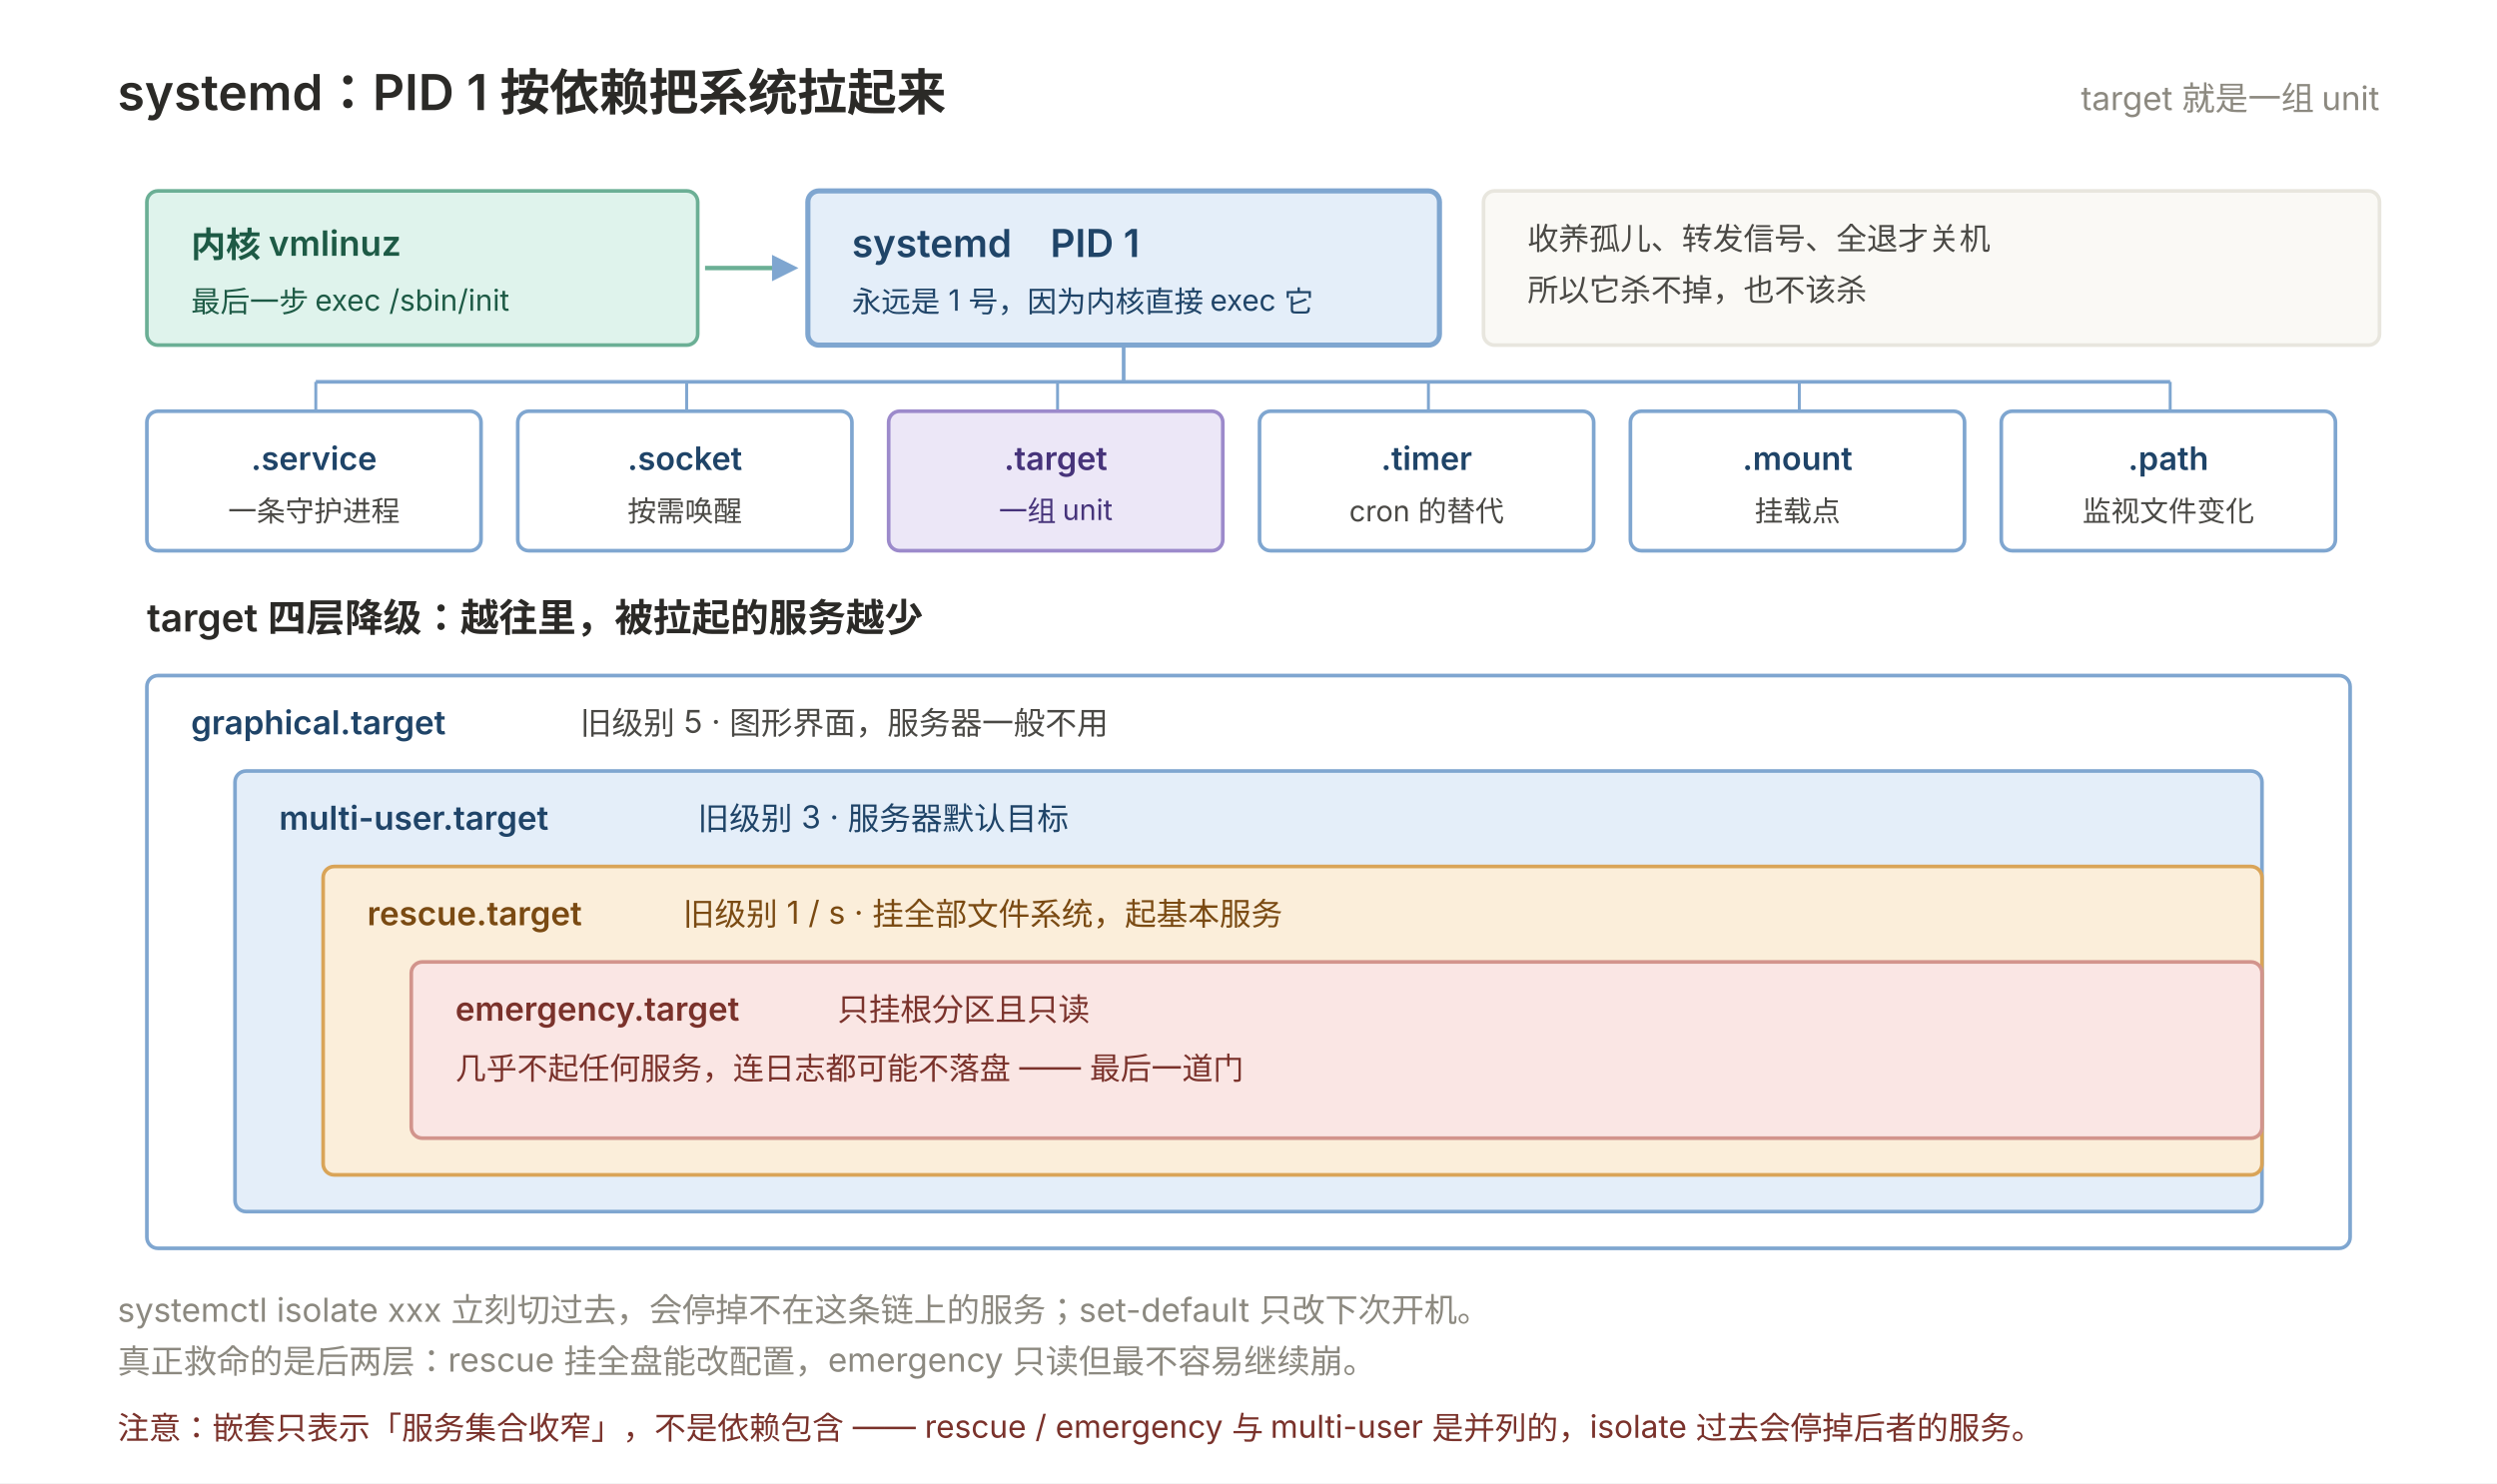
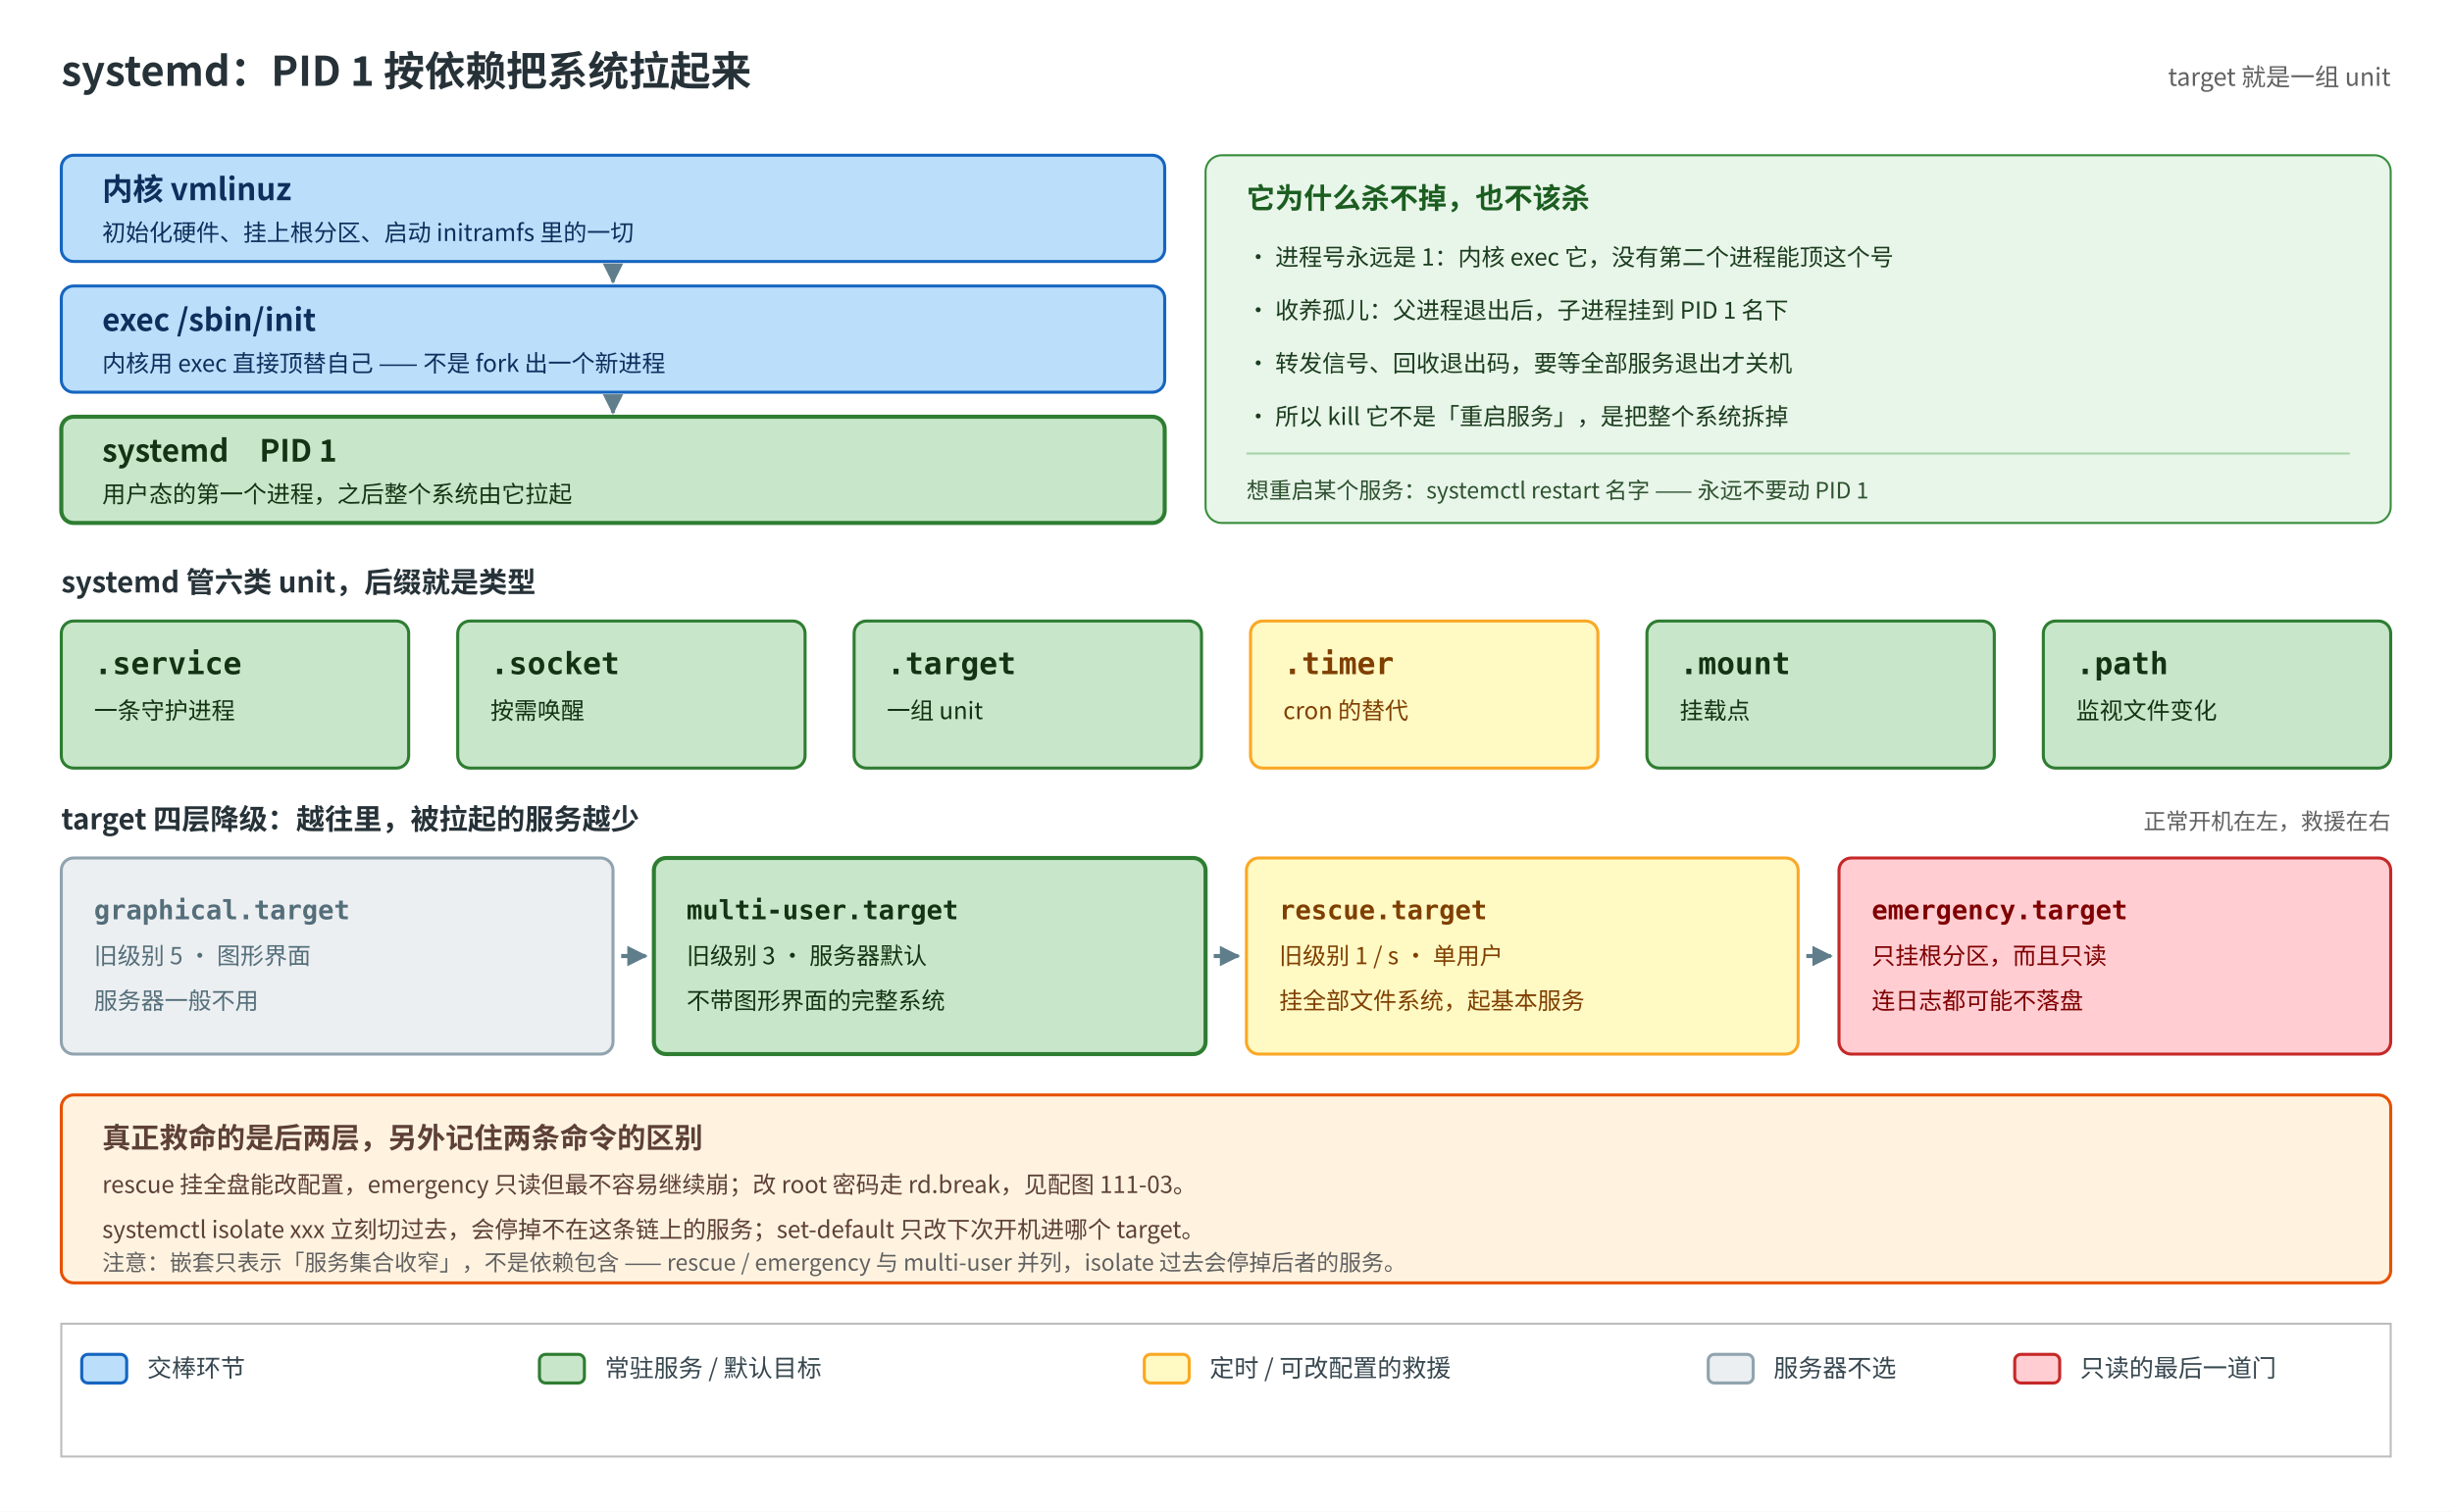
- <svg xmlns="http://www.w3.org/2000/svg" viewBox="0 0 1200 712.94" width="1200" height="712.94" font-family="-apple-system, 'Segoe UI', 'Microsoft YaHei', 'PingFang SC', sans-serif">
-   <g transform="scale(1.764706)">
-     <rect width="680" height="404" fill="#FFFFFF" />
-     <text x="32" y="30" font-size="13.5" font-weight="600" fill="#2B2A27">systemd：PID 1 按依赖把系统拉起来</text>
-     <text x="648" y="30" font-size="9" fill="#8C8980" text-anchor="end">target 就是一组 unit</text>
-     <defs>
-       <marker id="arrBlue3" viewBox="0 0 10 10" refX="8" refY="5" markerWidth="6" markerHeight="6" orient="auto">
-         <path d="M0,0 L10,5 L0,10 z" fill="#7FA6D0" />
-       </marker>
-     </defs>
-     <rect x="40" y="52" width="150" height="42" rx="3" fill="#DFF3EC" stroke="#6BAF95" stroke-width="1" />
-     <text x="52" y="70" font-size="9.5" font-weight="600" fill="#1D5A45">内核 vmlinuz</text>
-     <text x="52" y="85" font-size="8" fill="#1D5A45">最后一步 exec /sbin/init</text>
-     <line x1="192" y1="73" x2="216" y2="73" stroke="#6BAF95" stroke-width="1.2" marker-end="url(#arrBlue3)" />
-     <rect x="220" y="52" width="172" height="42" rx="3" fill="#E4EEF9" stroke="#7FA6D0" stroke-width="1.4" />
-     <text x="232" y="70" font-size="10.5" font-weight="600" fill="#1F4468">systemd　PID 1</text>
-     <text x="232" y="85" font-size="8" fill="#1F4468">永远是 1 号，因为内核直接 exec 它</text>
-     <rect x="404" y="52" width="244" height="42" rx="3" fill="#FAF9F5" stroke="#E8E6DE" stroke-width="1" />
-     <text x="416" y="68" font-size="8.4" fill="#4A4945">收养孤儿、转发信号、全退才关机</text>
-     <text x="416" y="82" font-size="8.4" fill="#4A4945">所以它杀不掉，也不该杀</text>
-     <line x1="86" y1="104" x2="591" y2="104" stroke="#7FA6D0" stroke-width="1" />
-     <line x1="306" y1="94" x2="306" y2="104" stroke="#7FA6D0" stroke-width="1" />
-     <line x1="86" y1="104" x2="86" y2="112" stroke="#7FA6D0" stroke-width="0.8" />
-     <rect x="40" y="112" width="91" height="38" rx="3" fill="#FFFFFF" stroke="#7FA6D0" stroke-width="1" />
-     <text x="85.5" y="128" font-size="8.8" font-weight="600" fill="#1F4468" text-anchor="middle">.service</text>
-     <text x="85.5" y="142" font-size="7.8" fill="#4A4945" text-anchor="middle">一条守护进程</text>
-     <line x1="187" y1="104" x2="187" y2="112" stroke="#7FA6D0" stroke-width="0.8" />
-     <rect x="141" y="112" width="91" height="38" rx="3" fill="#FFFFFF" stroke="#7FA6D0" stroke-width="1" />
-     <text x="186.5" y="128" font-size="8.8" font-weight="600" fill="#1F4468" text-anchor="middle">.socket</text>
-     <text x="186.5" y="142" font-size="7.8" fill="#4A4945" text-anchor="middle">按需唤醒</text>
-     <line x1="288" y1="104" x2="288" y2="112" stroke="#7FA6D0" stroke-width="0.8" />
-     <rect x="242" y="112" width="91" height="38" rx="3" fill="#ECE7F7" stroke="#9C8ACB" stroke-width="1" />
-     <text x="287.5" y="128" font-size="8.8" font-weight="600" fill="#46337A" text-anchor="middle">.target</text>
-     <text x="287.5" y="142" font-size="7.8" fill="#46337A" text-anchor="middle">一组 unit</text>
-     <line x1="389" y1="104" x2="389" y2="112" stroke="#7FA6D0" stroke-width="0.8" />
-     <rect x="343" y="112" width="91" height="38" rx="3" fill="#FFFFFF" stroke="#7FA6D0" stroke-width="1" />
-     <text x="388.5" y="128" font-size="8.8" font-weight="600" fill="#1F4468" text-anchor="middle">.timer</text>
-     <text x="388.5" y="142" font-size="7.8" fill="#4A4945" text-anchor="middle">cron 的替代</text>
-     <line x1="490" y1="104" x2="490" y2="112" stroke="#7FA6D0" stroke-width="0.8" />
-     <rect x="444" y="112" width="91" height="38" rx="3" fill="#FFFFFF" stroke="#7FA6D0" stroke-width="1" />
-     <text x="489.5" y="128" font-size="8.8" font-weight="600" fill="#1F4468" text-anchor="middle">.mount</text>
-     <text x="489.5" y="142" font-size="7.8" fill="#4A4945" text-anchor="middle">挂载点</text>
-     <line x1="591" y1="104" x2="591" y2="112" stroke="#7FA6D0" stroke-width="0.8" />
-     <rect x="545" y="112" width="91" height="38" rx="3" fill="#FFFFFF" stroke="#7FA6D0" stroke-width="1" />
-     <text x="590.5" y="128" font-size="8.8" font-weight="600" fill="#1F4468" text-anchor="middle">.path</text>
-     <text x="590.5" y="142" font-size="7.8" fill="#4A4945" text-anchor="middle">监视文件变化</text>
-     <text x="40" y="172" font-size="10.5" font-weight="600" fill="#2B2A27">target 四层降级：越往里，被拉起的服务越少</text>
-     <rect x="40" y="184" width="600" height="156" rx="3" fill="#FFFFFF" stroke="#7FA6D0" stroke-width="1" />
-     <text x="52" y="200" font-size="9" font-weight="600" fill="#1F4468">graphical.target</text>
-     <text x="158" y="200" font-size="8.6" fill="#4A4945">旧级别 5 · 图形界面，服务器一般不用</text>
-     <rect x="64" y="210" width="552" height="120" rx="3" fill="#E4EEF9" stroke="#7FA6D0" stroke-width="1" />
-     <text x="76" y="226" font-size="9" font-weight="600" fill="#1F4468">multi-user.target</text>
-     <text x="190" y="226" font-size="8.6" fill="#1F4468">旧级别 3 · 服务器默认目标</text>
-     <rect x="88" y="236" width="528" height="84" rx="3" fill="#FBEEDA" stroke="#D9A458" stroke-width="1" />
-     <text x="100" y="252" font-size="9" font-weight="600" fill="#7A4A12">rescue.target</text>
-     <text x="186" y="252" font-size="8.6" fill="#7A4A12">旧级别 1 / s · 挂全部文件系统，起基本服务</text>
-     <rect x="112" y="262" width="504" height="48" rx="3" fill="#FAE6E4" stroke="#D2948C" stroke-width="1" />
-     <text x="124" y="278" font-size="9" font-weight="600" fill="#7A322B">emergency.target</text>
-     <text x="228" y="278" font-size="8.6" fill="#7A322B">只挂根分区且只读</text>
-     <text x="124" y="294" font-size="8.4" fill="#7A322B">几乎不起任何服务，连日志都可能不落盘 —— 最后一道门</text>
-     <text x="32" y="360" font-size="9" fill="#8C8980">systemctl isolate xxx 立刻切过去，会停掉不在这条链上的服务；set-default 只改下次开机。</text>
-     <text x="32" y="374" font-size="9" fill="#8C8980">真正救命的是后两层：rescue 挂全盘能改配置，emergency 只读但最不容易继续崩。</text>
-     <text x="32" y="392" font-size="8.6" fill="#7A322B">注意：嵌套只表示「服务集合收窄」，不是依赖包含 —— rescue / emergency 与 multi-user 是并列的，isolate 过去会停掉后者的服务。</text>
-   </g>
+ <svg xmlns="http://www.w3.org/2000/svg" viewBox="0 0 1200 740" font-family="'Microsoft YaHei','PingFang SC','Noto Sans CJK SC',sans-serif">
+   <rect x="0" y="0" width="1200" height="740" fill="#ffffff" />
+   <defs>
+     <marker id="arrow" viewBox="0 0 10 10" refX="9" refY="5" markerWidth="10" markerHeight="10" markerUnits="userSpaceOnUse" orient="auto-start-reverse">
+       <path d="M 0 0 L 10 5 L 0 10 z" fill="#607d8b" />
+     </marker>
+   </defs>
+   <text x="30" y="42" font-size="20" font-weight="bold" fill="#263238">systemd：PID 1 按依赖把系统拉起来</text>
+   <text x="1170" y="42" font-size="12" fill="#616161" text-anchor="end">target 就是一组 unit</text>
+   <rect x="30" y="76" width="540" height="52" rx="6" fill="#bbdefb" stroke="#1565c0" stroke-width="1.5" />
+   <text x="50" y="98" font-size="15" font-weight="bold" fill="#0d2f5c">内核 vmlinuz</text>
+   <text x="50" y="118" font-size="11.5" fill="#0d2f5c">初始化硬件、挂上根分区、启动 initramfs 里的一切</text>
+   <line x1="300" y1="130" x2="300" y2="138" stroke="#607d8b" stroke-width="2" marker-end="url(#arrow)" />
+   <rect x="30" y="140" width="540" height="52" rx="6" fill="#bbdefb" stroke="#1565c0" stroke-width="1.5" />
+   <text x="50" y="162" font-size="15" font-weight="bold" fill="#0d2f5c">exec /sbin/init</text>
+   <text x="50" y="182" font-size="11.5" fill="#0d2f5c">内核用 exec 直接顶替自己 —— 不是 fork 出一个新进程</text>
+   <line x1="300" y1="194" x2="300" y2="202" stroke="#607d8b" stroke-width="2" marker-end="url(#arrow)" />
+   <rect x="30" y="204" width="540" height="52" rx="6" fill="#c8e6c9" stroke="#2e7d32" stroke-width="2" />
+   <text x="50" y="226" font-size="15" font-weight="bold" fill="#123314">systemd　PID 1</text>
+   <text x="50" y="246" font-size="11.5" fill="#123314">用户态的第一个进程，之后整个系统由它拉起</text>
+   <rect x="590" y="76" width="580" height="180" rx="8" fill="#e8f5e9" stroke="#388e3c" stroke-width="1" />
+   <text x="610" y="102" font-size="14" font-weight="bold" fill="#1b5e20">它为什么杀不掉，也不该杀</text>
+   <text x="610" y="130" font-size="11.5" fill="#1b3d1e">· 进程号永远是 1：内核 exec 它，没有第二个进程能顶这个号</text>
+   <text x="610" y="156" font-size="11.5" fill="#1b3d1e">· 收养孤儿：父进程退出后，子进程挂到 PID 1 名下</text>
+   <text x="610" y="182" font-size="11.5" fill="#1b3d1e">· 转发信号、回收退出码，要等全部服务退出才关机</text>
+   <text x="610" y="208" font-size="11.5" fill="#1b3d1e">· 所以 kill 它不是「重启服务」，是把整个系统拆掉</text>
+   <line x1="610" y1="222" x2="1150" y2="222" stroke="#a5d6a7" stroke-width="1" />
+   <text x="610" y="244" font-size="11" fill="#2e5230">想重启某个服务：systemctl restart 名字 —— 永远不要动 PID 1</text>
+   <text x="30" y="290" font-size="14" font-weight="bold" fill="#263238">systemd 管六类 unit，后缀就是类型</text>
+   <rect x="30" y="304" width="170" height="72" rx="6" fill="#c8e6c9" stroke="#2e7d32" stroke-width="1.5" />
+   <text x="46" y="330" font-size="15" font-weight="bold" fill="#123314" font-family="ui-monospace,Menlo,Consolas,monospace">.service</text>
+   <text x="46" y="352" font-size="11.5" fill="#123314">一条守护进程</text>
+   <rect x="224" y="304" width="170" height="72" rx="6" fill="#c8e6c9" stroke="#2e7d32" stroke-width="1.5" />
+   <text x="240" y="330" font-size="15" font-weight="bold" fill="#123314" font-family="ui-monospace,Menlo,Consolas,monospace">.socket</text>
+   <text x="240" y="352" font-size="11.5" fill="#123314">按需唤醒</text>
+   <rect x="418" y="304" width="170" height="72" rx="6" fill="#c8e6c9" stroke="#2e7d32" stroke-width="1.5" />
+   <text x="434" y="330" font-size="15" font-weight="bold" fill="#123314" font-family="ui-monospace,Menlo,Consolas,monospace">.target</text>
+   <text x="434" y="352" font-size="11.5" fill="#123314">一组 unit</text>
+   <rect x="612" y="304" width="170" height="72" rx="6" fill="#fff9c4" stroke="#f9a825" stroke-width="1.5" />
+   <text x="628" y="330" font-size="15" font-weight="bold" fill="#7f3f00" font-family="ui-monospace,Menlo,Consolas,monospace">.timer</text>
+   <text x="628" y="352" font-size="11.5" fill="#7f3f00">cron 的替代</text>
+   <rect x="806" y="304" width="170" height="72" rx="6" fill="#c8e6c9" stroke="#2e7d32" stroke-width="1.5" />
+   <text x="822" y="330" font-size="15" font-weight="bold" fill="#123314" font-family="ui-monospace,Menlo,Consolas,monospace">.mount</text>
+   <text x="822" y="352" font-size="11.5" fill="#123314">挂载点</text>
+   <rect x="1000" y="304" width="170" height="72" rx="6" fill="#c8e6c9" stroke="#2e7d32" stroke-width="1.5" />
+   <text x="1016" y="330" font-size="15" font-weight="bold" fill="#123314" font-family="ui-monospace,Menlo,Consolas,monospace">.path</text>
+   <text x="1016" y="352" font-size="11.5" fill="#123314">监视文件变化</text>
+   <text x="30" y="406" font-size="14" font-weight="bold" fill="#263238">target 四层降级：越往里，被拉起的服务越少</text>
+   <text x="1170" y="406" font-size="11" fill="#616161" text-anchor="end">正常开机在左，救援在右</text>
+   <rect x="30" y="420" width="270" height="96" rx="6" fill="#eceff1" stroke="#90a4ae" stroke-width="1.5" />
+   <text x="46" y="450" font-size="13" font-weight="bold" fill="#546e7a" font-family="ui-monospace,Menlo,Consolas,monospace">graphical.target</text>
+   <text x="46" y="472" font-size="11.5" fill="#546e7a">旧级别 5 · 图形界面</text>
+   <text x="46" y="494" font-size="11.5" fill="#546e7a">服务器一般不用</text>
+   <line x1="304" y1="468" x2="316" y2="468" stroke="#607d8b" stroke-width="2" marker-end="url(#arrow)" />
+   <rect x="320" y="420" width="270" height="96" rx="6" fill="#c8e6c9" stroke="#2e7d32" stroke-width="2" />
+   <text x="336" y="450" font-size="13" font-weight="bold" fill="#123314" font-family="ui-monospace,Menlo,Consolas,monospace">multi-user.target</text>
+   <text x="336" y="472" font-size="11.5" fill="#123314">旧级别 3 · 服务器默认</text>
+   <text x="336" y="494" font-size="11.5" fill="#123314">不带图形界面的完整系统</text>
+   <line x1="594" y1="468" x2="606" y2="468" stroke="#607d8b" stroke-width="2" marker-end="url(#arrow)" />
+   <rect x="610" y="420" width="270" height="96" rx="6" fill="#fff9c4" stroke="#f9a825" stroke-width="1.5" />
+   <text x="626" y="450" font-size="13" font-weight="bold" fill="#7f3f00" font-family="ui-monospace,Menlo,Consolas,monospace">rescue.target</text>
+   <text x="626" y="472" font-size="11.5" fill="#7f3f00">旧级别 1 / s · 单用户</text>
+   <text x="626" y="494" font-size="11.5" fill="#7f3f00">挂全部文件系统，起基本服务</text>
+   <line x1="884" y1="468" x2="896" y2="468" stroke="#607d8b" stroke-width="2" marker-end="url(#arrow)" />
+   <rect x="900" y="420" width="270" height="96" rx="6" fill="#ffcdd2" stroke="#c62828" stroke-width="1.5" />
+   <text x="916" y="450" font-size="13" font-weight="bold" fill="#7f0000" font-family="ui-monospace,Menlo,Consolas,monospace">emergency.target</text>
+   <text x="916" y="472" font-size="11.5" fill="#7f0000">只挂根分区，而且只读</text>
+   <text x="916" y="494" font-size="11.5" fill="#7f0000">连日志都可能不落盘</text>
+   <rect x="30" y="536" width="1140" height="92" rx="6" fill="#fff3e0" stroke="#e65100" stroke-width="1.5" />
+   <text x="50" y="562" font-size="14" font-weight="bold" fill="#5d4037">真正救命的是后两层，另外记住两条命令的区别</text>
+   <text x="50" y="584" font-size="11.5" fill="#5d4037">rescue 挂全盘能改配置，emergency 只读但最不容易继续崩；改 root 密码走 rd.break，见配图 111-03。</text>
+   <text x="50" y="606" font-size="11.5" fill="#5d4037">systemctl isolate xxx 立刻切过去，会停掉不在这条链上的服务；set-default 只改下次开机进哪个 target。</text>
+   <text x="50" y="622" font-size="11" fill="#616161">注意：嵌套只表示「服务集合收窄」，不是依赖包含 —— rescue / emergency 与 multi-user 并列，isolate 过去会停掉后者的服务。</text>
+   <rect x="30" y="648" width="1140" height="65" fill="#ffffff" stroke="#bdbdbd" stroke-width="1" />
+   <rect x="40" y="663" width="22" height="14" rx="3" fill="#bbdefb" stroke="#1565c0" stroke-width="1.5" />
+   <text x="72" y="674" font-size="12" fill="#37474f">交棒环节</text>
+   <rect x="264" y="663" width="22" height="14" rx="3" fill="#c8e6c9" stroke="#2e7d32" stroke-width="1.5" />
+   <text x="296" y="674" font-size="12" fill="#37474f">常驻服务 / 默认目标</text>
+   <rect x="560" y="663" width="22" height="14" rx="3" fill="#fff9c4" stroke="#f9a825" stroke-width="1.5" />
+   <text x="592" y="674" font-size="12" fill="#37474f">定时 / 可改配置的救援</text>
+   <rect x="836" y="663" width="22" height="14" rx="3" fill="#eceff1" stroke="#90a4ae" stroke-width="1.5" />
+   <text x="868" y="674" font-size="12" fill="#37474f">服务器不选</text>
+   <rect x="986" y="663" width="22" height="14" rx="3" fill="#ffcdd2" stroke="#c62828" stroke-width="1.5" />
+   <text x="1018" y="674" font-size="12" fill="#37474f">只读的最后一道门</text>
</svg>
